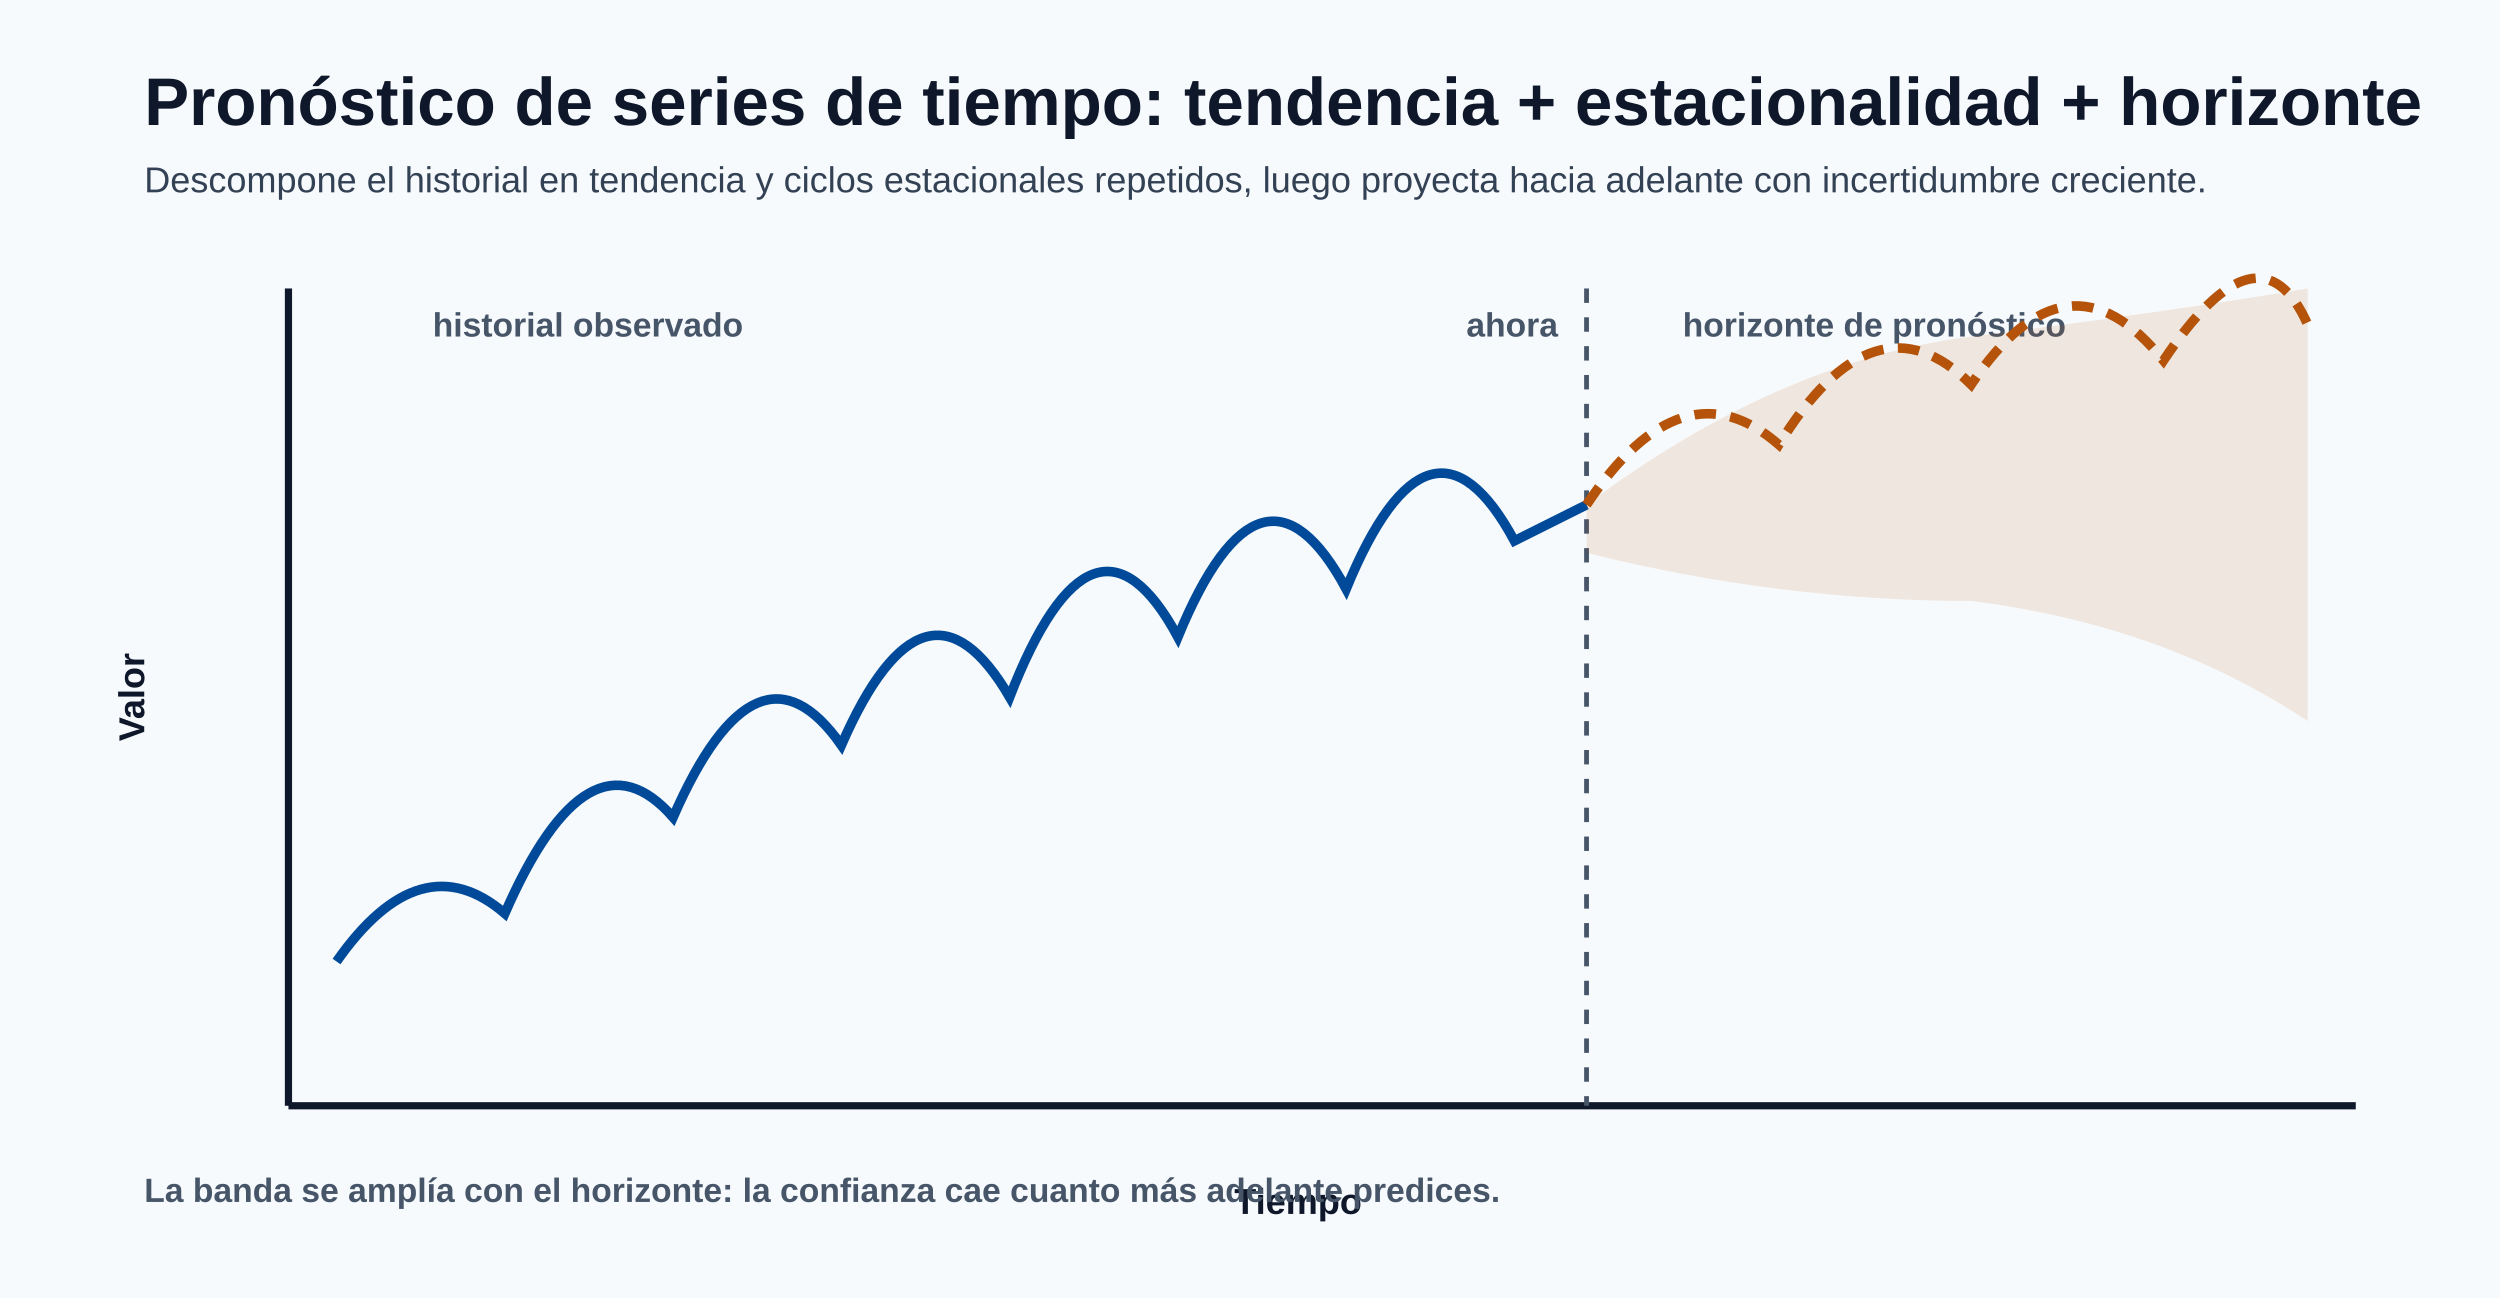
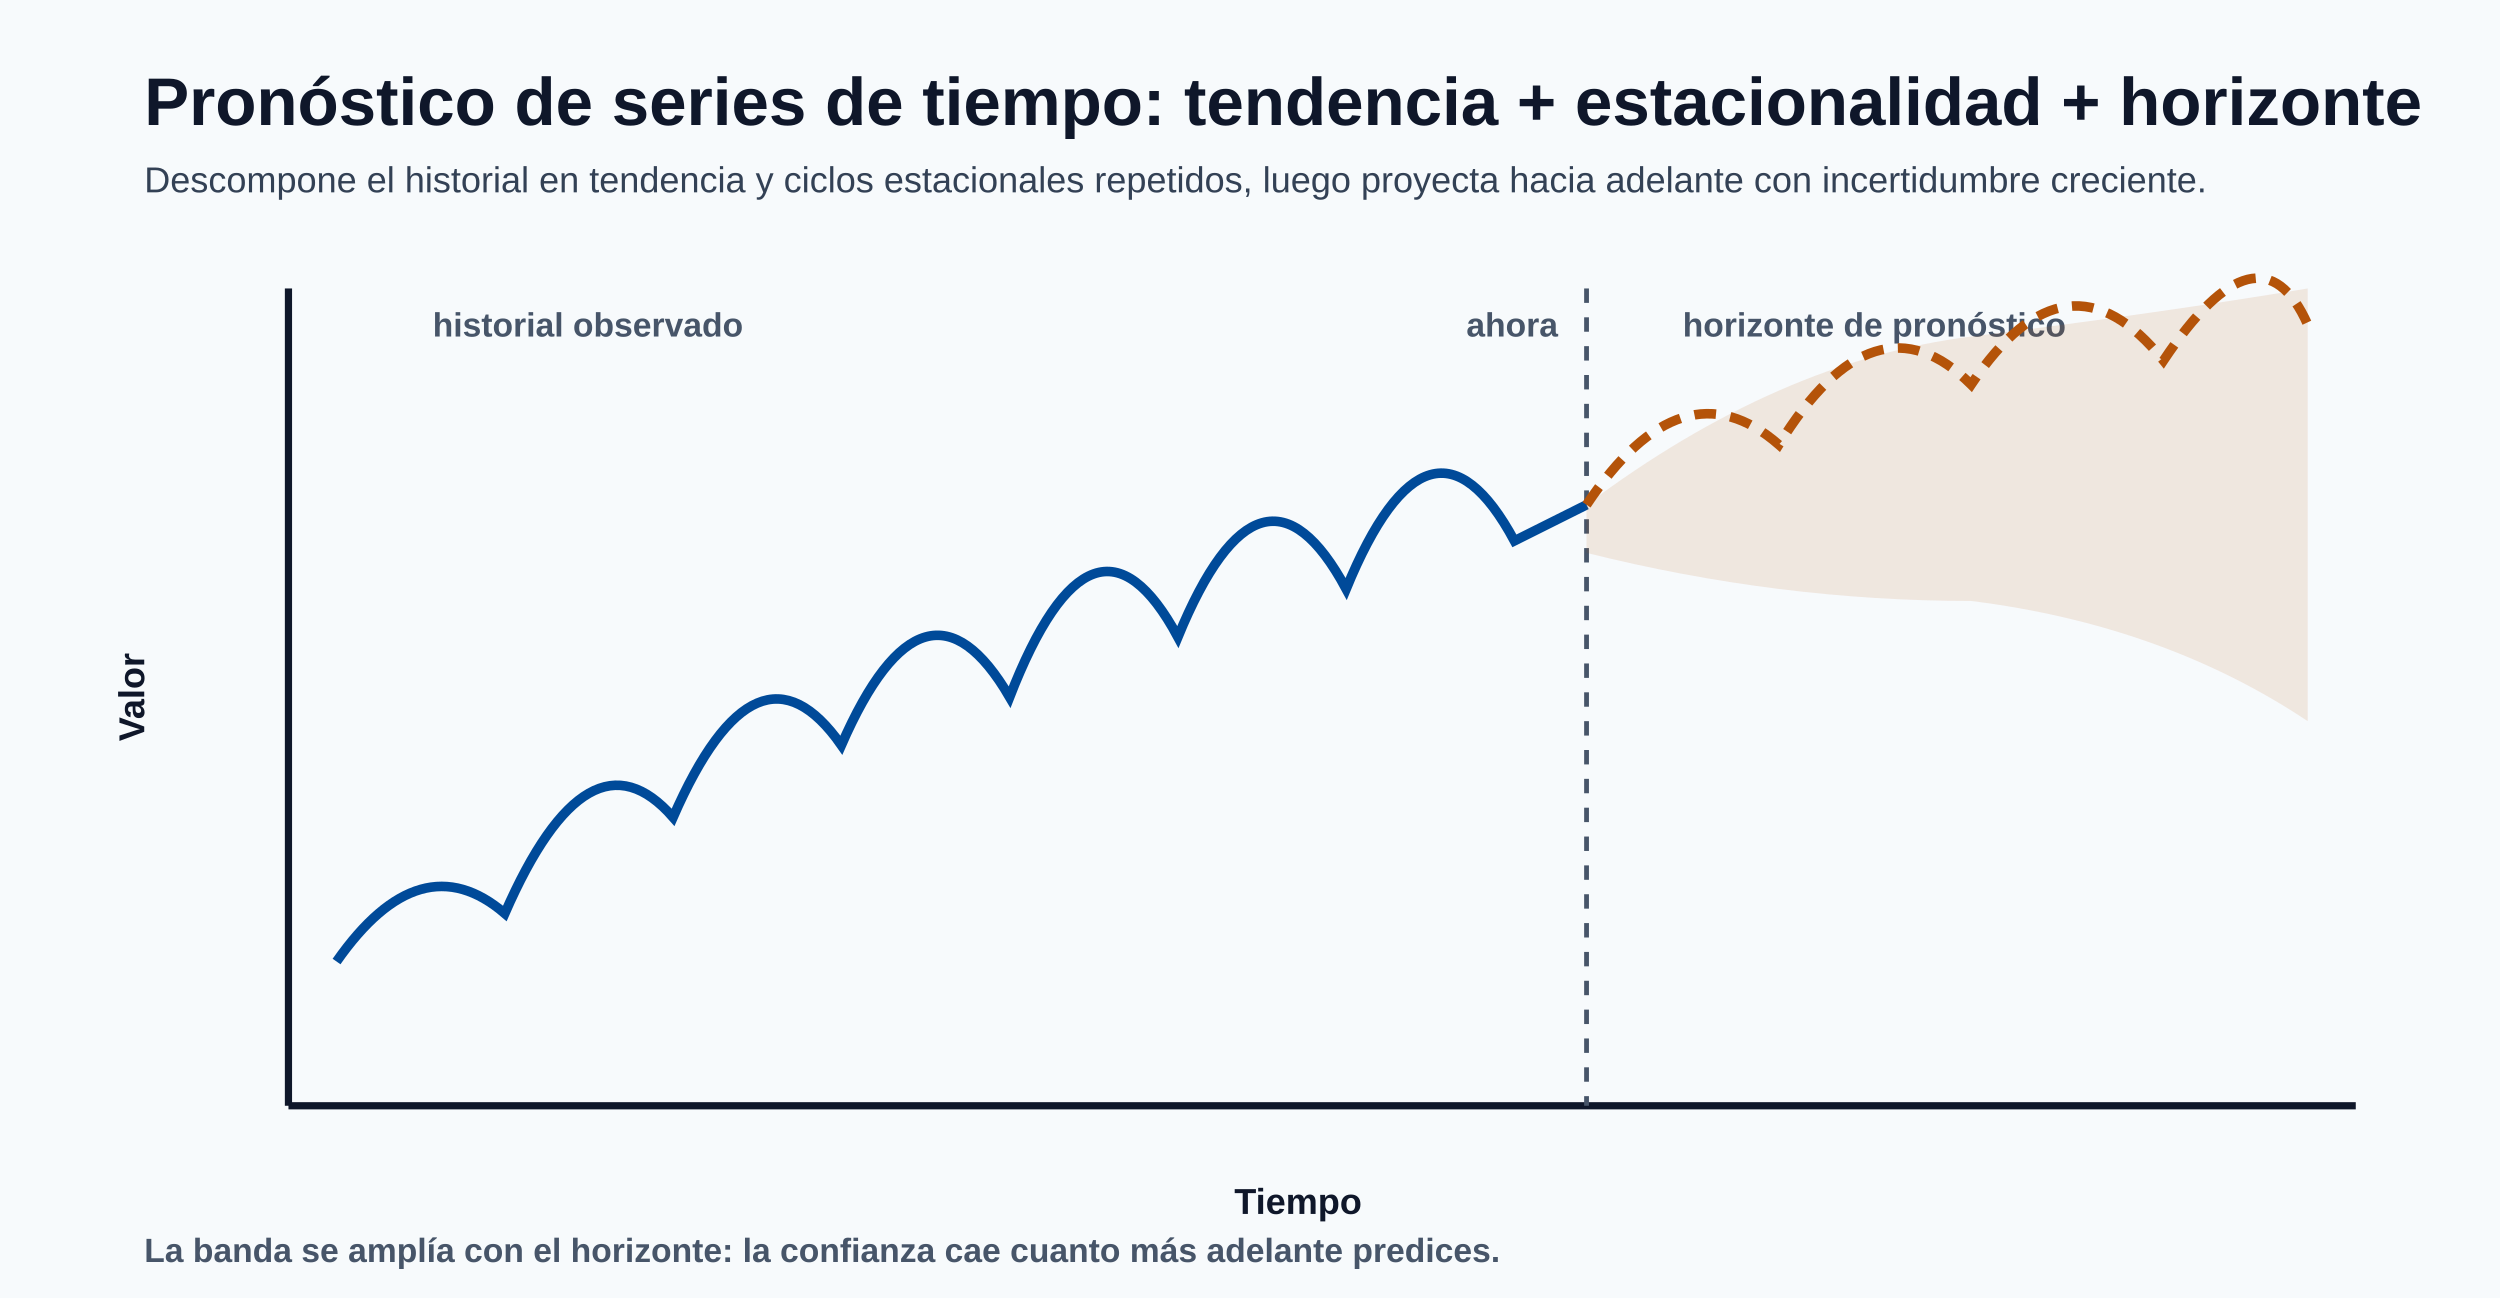
<svg xmlns="http://www.w3.org/2000/svg" width="1040" height="540" viewBox="0 0 1040 540" role="img" aria-labelledby="title desc">
  <defs>
    <style>
      .bg { fill: #f7fafc; }
      .title { fill: #0f172a; font-family: Segoe UI, Arial, sans-serif; font-size: 28px; font-weight: 700; }
      .subtitle { fill: #334155; font-family: Segoe UI, Arial, sans-serif; font-size: 15px; }
      .axis { stroke: #0f172a; stroke-width: 3; }
      .axis-label { fill: #0f172a; font-family: Segoe UI, Arial, sans-serif; font-size: 15px; font-weight: 700; }
      .hist { fill: none; stroke: #004a99; stroke-width: 4; }
      .fcast { fill: none; stroke: #b45309; stroke-width: 4; stroke-dasharray: 9 6; }
      .band { fill: #b45309; opacity: 0.12; }
      .divider { stroke: #475569; stroke-width: 2; stroke-dasharray: 6 6; }
      .note { fill: #475569; font-family: Segoe UI, Arial, sans-serif; font-size: 14px; }
    </style>
  </defs>
  <rect class="bg" x="0" y="0" width="1040" height="540" />
-   <text class="title" x="60" y="52">Pronóstico de series de tiempo: tendencia + estacionalidad + horizonte</text>
+   <text class="title" x="60" y="52" font-size="24px">Pronóstico de series de tiempo: tendencia + estacionalidad + horizonte</text>
  <text class="subtitle" x="60" y="80">Descompone el historial en tendencia y ciclos estacionales repetidos, luego proyecta hacia adelante con incertidumbre creciente.</text>
  <line class="axis" x1="120" y1="460" x2="980" y2="460" />
  <line class="axis" x1="120" y1="460" x2="120" y2="120" />
  <text class="axis-label" x="540" y="505" text-anchor="middle">Tiempo</text>
  <text class="axis-label" x="60" y="290" transform="rotate(-90 60 290)" text-anchor="middle">Valor</text>
  <line class="divider" x1="660" y1="120" x2="660" y2="460" />
  <text class="note" x="610" y="140" font-weight="700" fill="#475569">ahora</text>
  <text class="note" x="180" y="140" font-weight="700" fill="#004a99">historial observado</text>
  <text class="note" x="700" y="140" font-weight="700" fill="#b45309">horizonte de pronóstico</text>
  <path class="hist" d="M140,400 Q175,350 210,380 Q245,300 280,340 Q315,260 350,310 Q385,230 420,290 Q455,200 490,265 Q525,180 560,245 Q595,160 630,225 L660,210" />
  <path class="band" d="M660,210 Q740,150 820,140 Q900,130 960,120 L960,300 Q900,260 820,250 Q740,250 660,230 Z" />
  <path class="fcast" d="M660,210 Q700,150 740,185 Q780,120 820,160 Q860,100 900,150 Q940,90 960,135" />
-   <text class="note" x="60" y="500" font-weight="700" fill="#b45309">La banda se amplía con el horizonte: la confianza cae cuanto más adelante predices.</text>
+   <text class="note" x="60" y="525" font-weight="700" fill="#b45309">La banda se amplía con el horizonte: la confianza cae cuanto más adelante predices.</text>
</svg>
